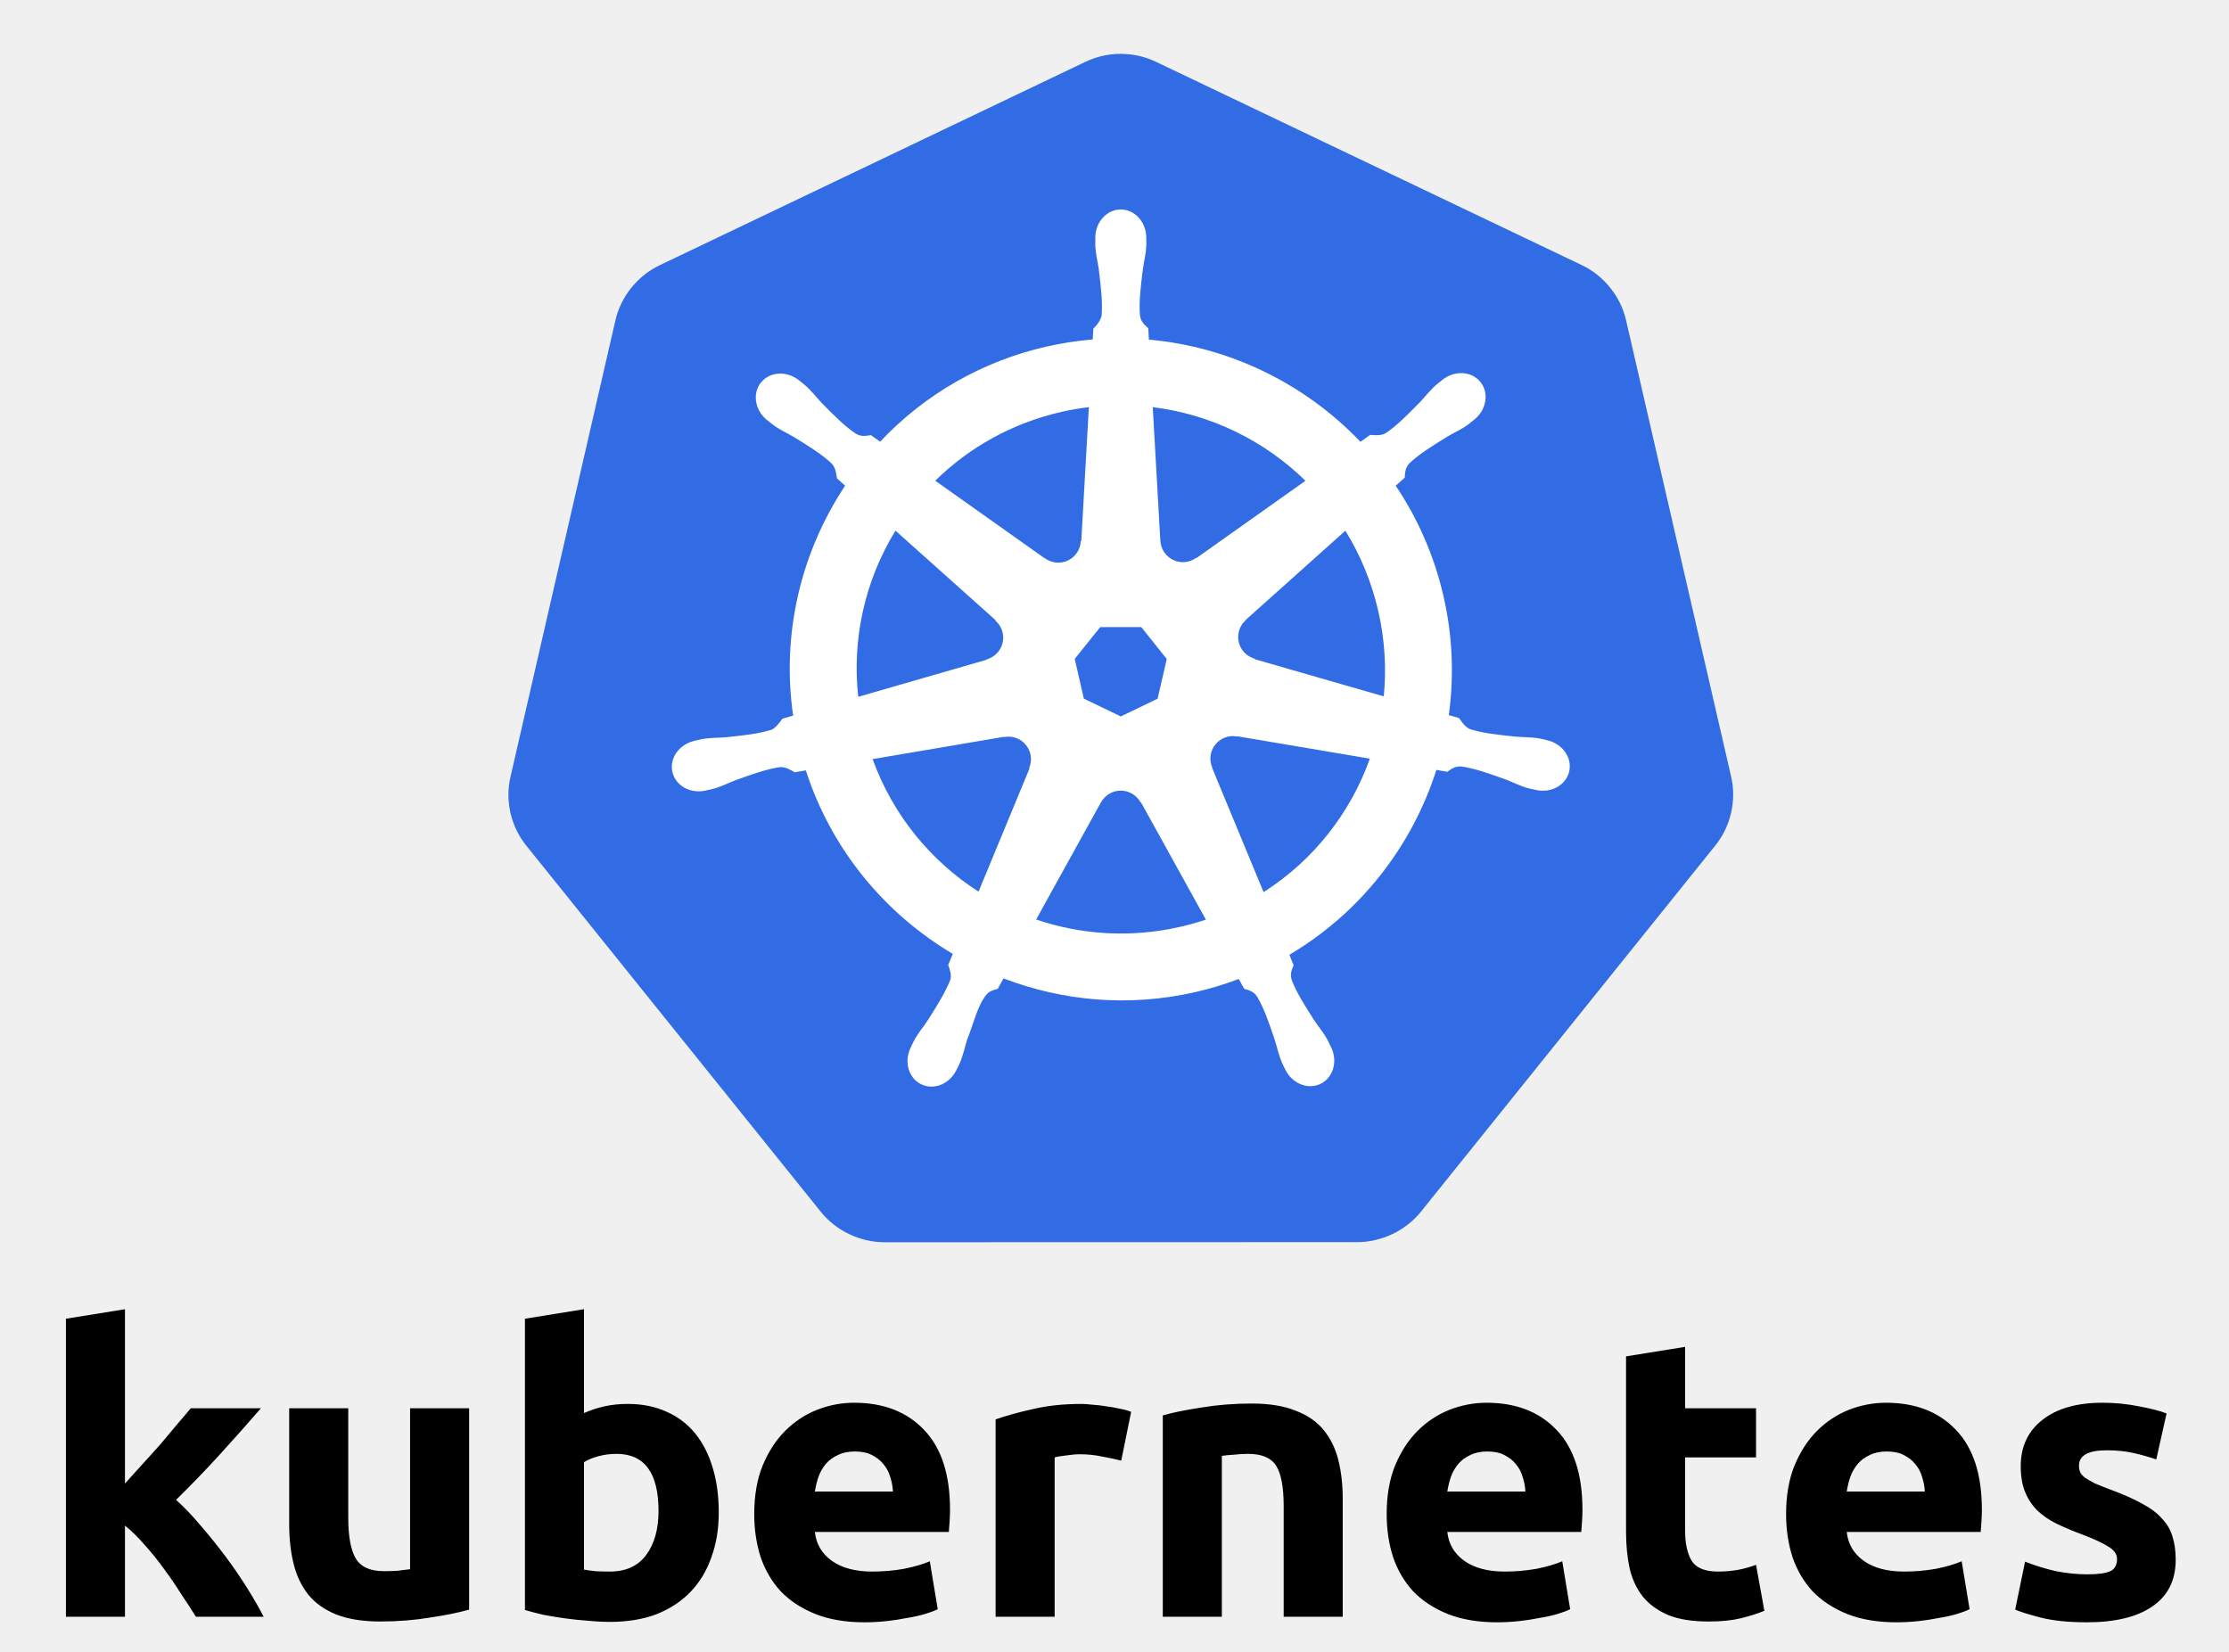
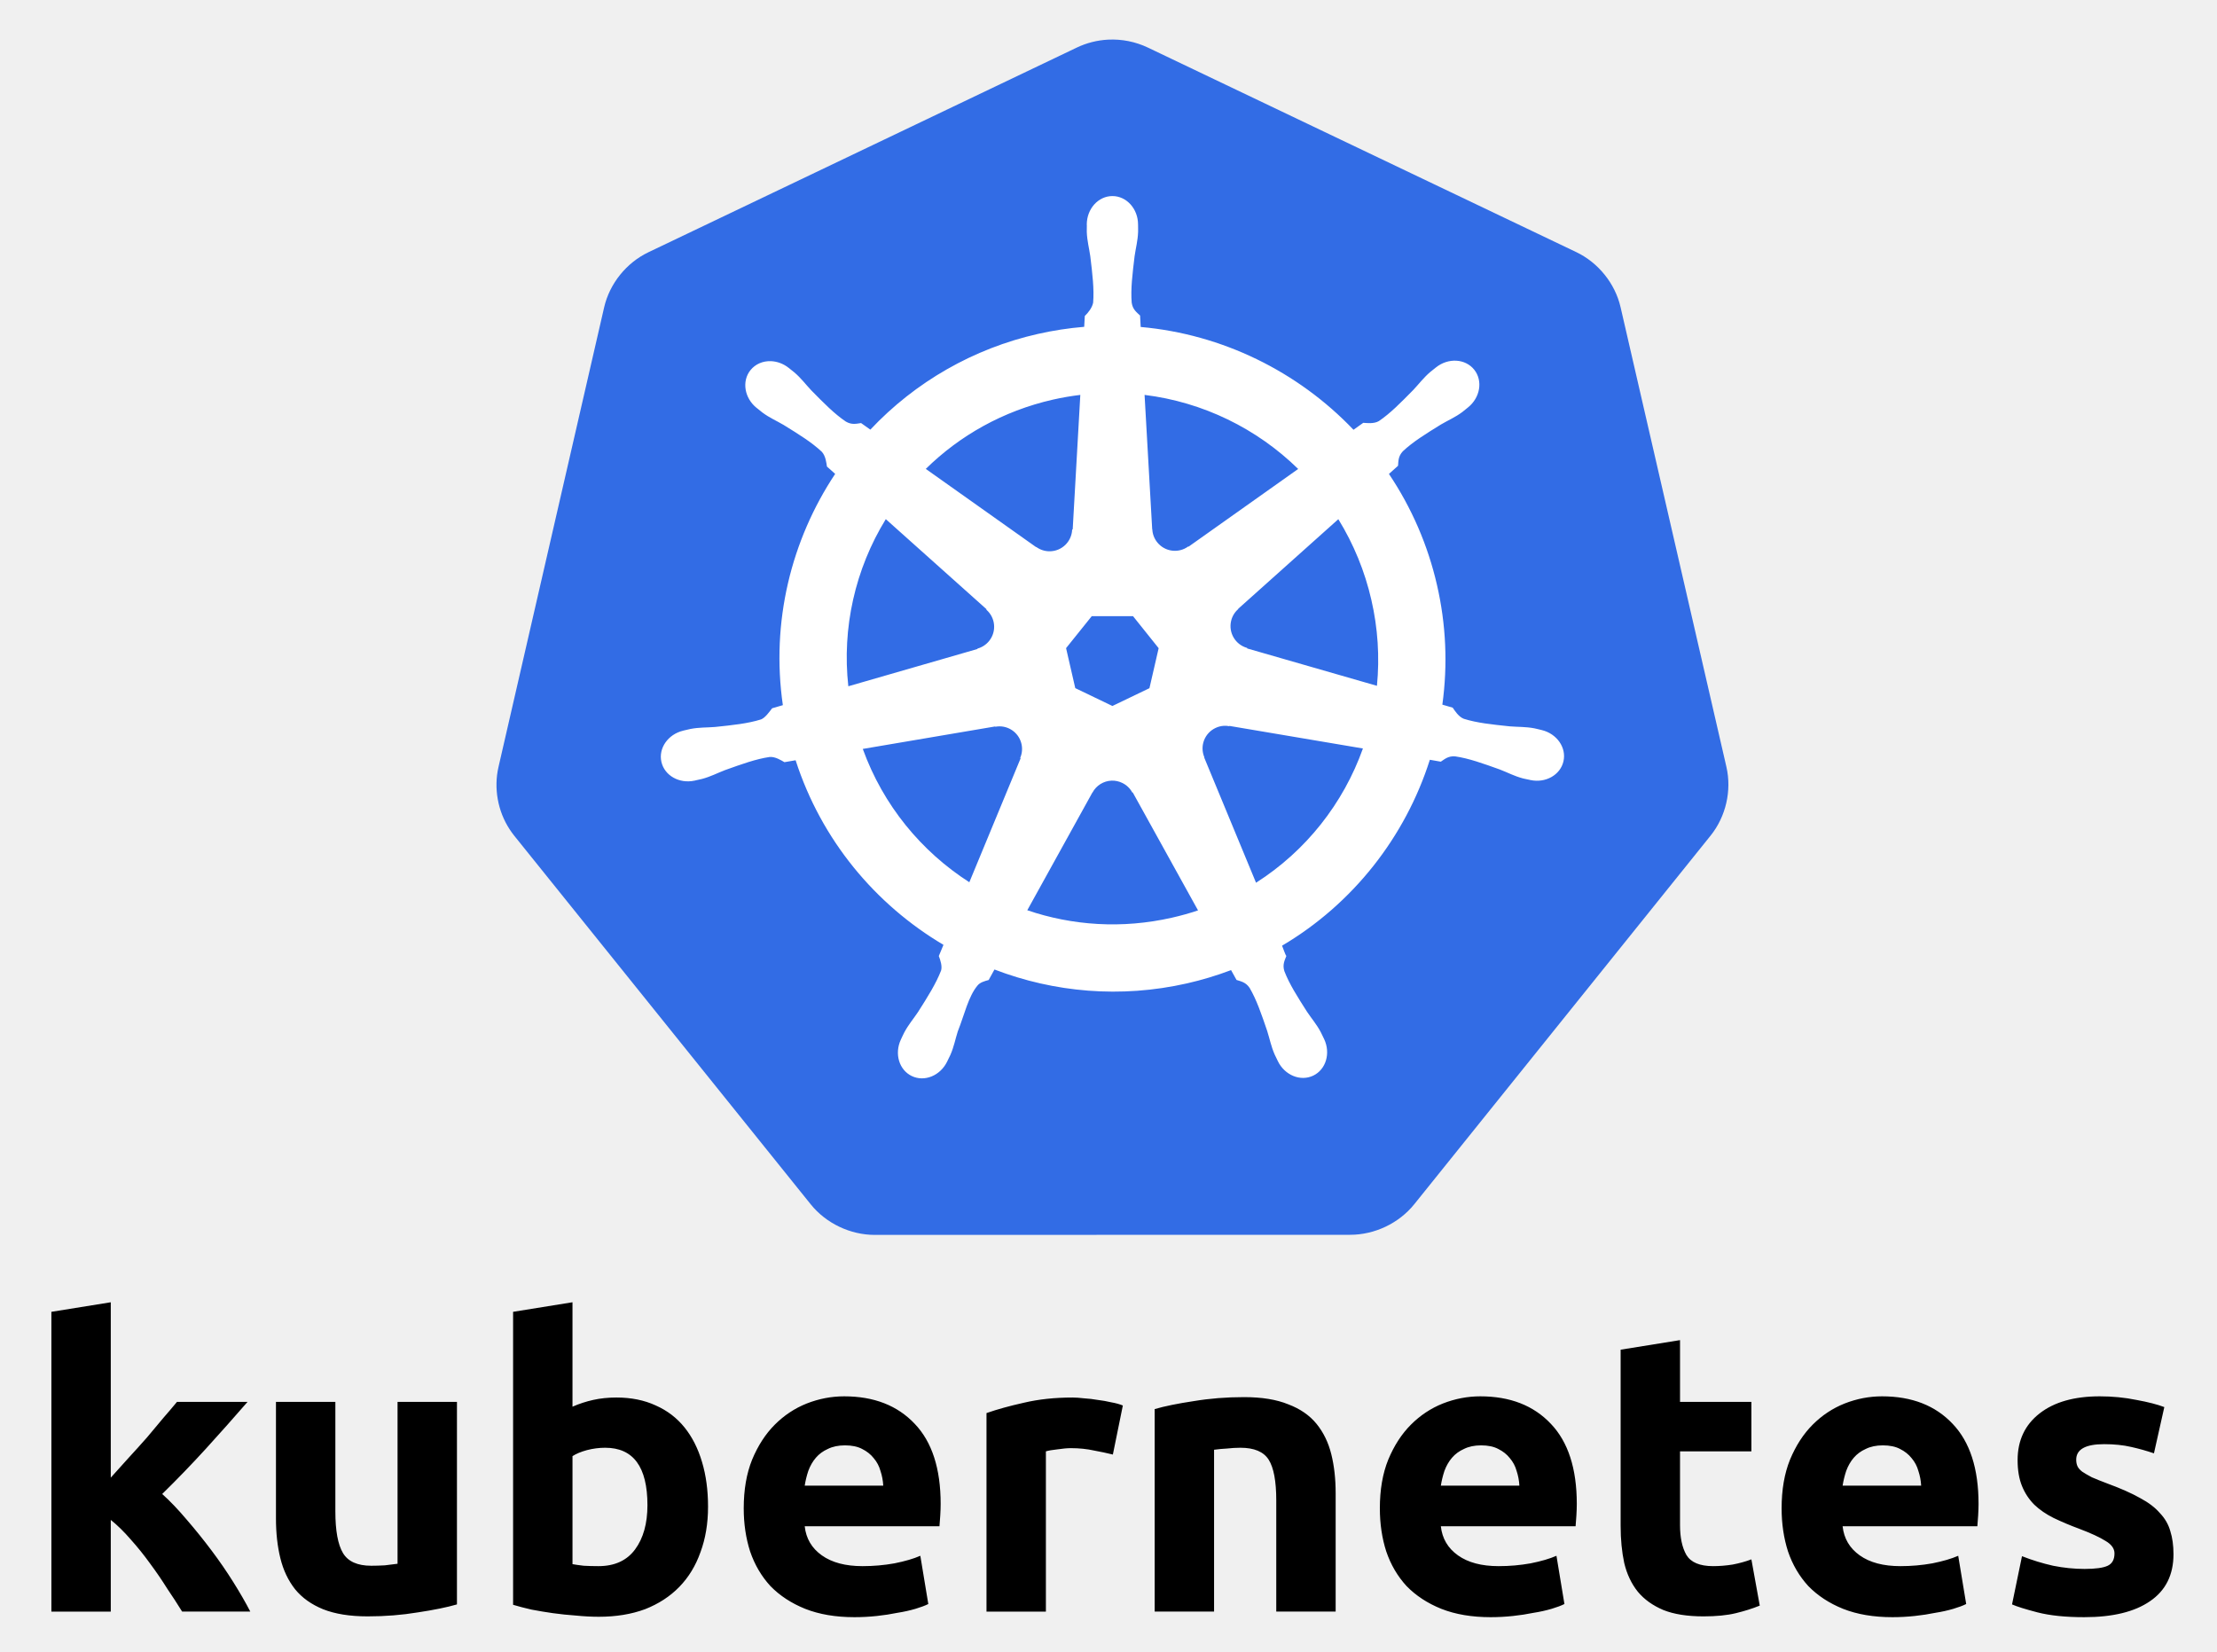
- <svg xmlns="http://www.w3.org/2000/svg" viewBox="-148.96 -226.64 465.92 345.28">
+ <svg xmlns="http://www.w3.org/2000/svg" viewBox="-145.86 -223.60 460.72 343.20">
  <path d="M-122.84 83.493a310.06 310.06 0 0 0 3.729-4.142 240.608 240.608 0 0 0 3.81-4.225 466.525 466.525 0 0 0 3.398-4.059 165.657 165.657 0 0 0 2.817-3.314h14.663a554.136 554.136 0 0 1-8.616 9.693 234.676 234.676 0 0 1-9.113 9.444c1.657 1.491 3.369 3.286 5.136 5.385a118.223 118.223 0 0 1 5.136 6.38 94.249 94.249 0 0 1 4.556 6.627c1.38 2.21 2.54 4.225 3.479 6.048h-14.166a129.714 129.714 0 0 0-3.065-4.722 79.584 79.584 0 0 0-3.562-5.219 60.044 60.044 0 0 0-4.06-5.053c-1.38-1.602-2.761-2.955-4.141-4.059v19.054h-12.344V49.032l12.344-1.988v36.45m71.939 26.344c-2.1.608-4.805 1.16-8.12 1.657-3.313.552-6.792.828-10.437.828-3.7 0-6.793-.497-9.28-1.49-2.43-.995-4.362-2.376-5.798-4.143-1.436-1.823-2.458-3.977-3.065-6.462-.608-2.485-.911-5.219-.911-8.202V67.753h12.344v22.782c0 3.977.525 6.85 1.574 8.616 1.049 1.767 3.01 2.651 5.882 2.651.884 0 1.823-.028 2.817-.083.994-.11 1.878-.22 2.65-.33V67.752h12.345l-.001 42.085m39.587-20.627c0-7.953-2.927-11.93-8.782-11.93-1.27 0-2.541.166-3.811.497-1.215.331-2.21.746-2.982 1.243v22.451c.608.11 1.38.221 2.32.331.939.055 1.96.083 3.065.083 3.369 0 5.91-1.16 7.622-3.479 1.712-2.32 2.568-5.385 2.568-9.196m12.592.331c0 3.48-.525 6.628-1.574 9.444-.994 2.817-2.458 5.22-4.391 7.207-1.933 1.988-4.308 3.535-7.125 4.64-2.817 1.048-6.02 1.573-9.61 1.573-1.491 0-3.065-.083-4.722-.249a70.47 70.47 0 0 1-4.805-.497 93.508 93.508 0 0 1-4.474-.746 61.68 61.68 0 0 1-3.811-.994V49.03l12.344-1.989v21.705a23.147 23.147 0 0 1 4.308-1.408c1.49-.33 3.093-.497 4.805-.497 3.093 0 5.827.552 8.202 1.657 2.375 1.05 4.363 2.568 5.965 4.556 1.602 1.988 2.817 4.391 3.645 7.207.829 2.764 1.243 5.857 1.243 9.281m7.416.331c0-3.866.58-7.235 1.74-10.107 1.215-2.927 2.789-5.357 4.722-7.29 1.933-1.933 4.142-3.397 6.628-4.39 2.54-.995 5.136-1.492 7.787-1.492 6.186 0 11.074 1.905 14.663 5.716 3.59 3.756 5.385 9.306 5.385 16.652 0 .718-.028 1.52-.083 2.402-.055.828-.111 1.574-.166 2.237H21.37c.276 2.541 1.464 4.556 3.562 6.048 2.099 1.491 4.915 2.237 8.45 2.237 2.264 0 4.474-.193 6.628-.58 2.209-.442 4.004-.966 5.385-1.574l1.657 10.024c-.663.331-1.546.663-2.651.994a28.866 28.866 0 0 1-3.728.828 44.513 44.513 0 0 1-4.308.663 43.431 43.431 0 0 1-4.64.25c-3.92 0-7.345-.58-10.272-1.74-2.872-1.16-5.274-2.735-7.207-4.723-1.878-2.043-3.286-4.446-4.225-7.207-.884-2.763-1.326-5.745-1.326-8.948M37.69 85.15a11.579 11.579 0 0 0-.58-3.065 6.84 6.84 0 0 0-1.408-2.65c-.608-.774-1.408-1.409-2.403-1.906-.94-.497-2.126-.746-3.562-.746-1.381 0-2.568.25-3.562.746-.994.442-1.823 1.05-2.485 1.823-.663.773-1.187 1.685-1.574 2.734a19.17 19.17 0 0 0-.746 3.065h16.32m47.718-6.461a65.487 65.487 0 0 0-3.894-.829c-1.491-.33-3.093-.497-4.805-.497-.773 0-1.712.083-2.817.25-1.05.11-1.85.248-2.402.413v33.304H59.146V70.074c2.209-.773 4.805-1.49 7.787-2.154 3.038-.718 6.407-1.077 10.107-1.077.663 0 1.464.055 2.403.166.939.055 1.878.166 2.817.331.939.111 1.878.276 2.817.497.939.166 1.74.387 2.403.663l-2.072 10.19m8.688-9.446c2.099-.607 4.805-1.16 8.119-1.657 3.314-.552 6.793-.828 10.438-.828 3.7 0 6.766.497 9.196 1.491 2.485.94 4.446 2.292 5.882 4.06 1.436 1.766 2.458 3.865 3.065 6.295.607 2.43.91 5.136.91 8.12v24.604h-12.343V88.215c0-3.977-.525-6.793-1.574-8.45-1.05-1.657-3.01-2.485-5.882-2.485-.884 0-1.823.055-2.817.166a30.4 30.4 0 0 0-2.651.25v33.634H94.095V69.244m46.795 20.629c0-3.866.58-7.235 1.74-10.107 1.216-2.927 2.79-5.357 4.723-7.29 1.933-1.933 4.142-3.397 6.628-4.39 2.54-.995 5.136-1.492 7.787-1.492 6.186 0 11.074 1.905 14.663 5.716 3.59 3.756 5.385 9.306 5.385 16.652 0 .718-.028 1.52-.083 2.402-.055.828-.11 1.574-.166 2.237h-28.001c.276 2.541 1.464 4.556 3.562 6.048 2.099 1.491 4.915 2.237 8.45 2.237 2.264 0 4.474-.193 6.628-.58 2.209-.442 4.004-.966 5.385-1.574l1.657 10.024c-.663.331-1.546.663-2.651.994a28.866 28.866 0 0 1-3.728.828 44.513 44.513 0 0 1-4.308.663 43.431 43.431 0 0 1-4.64.25c-3.92 0-7.345-.58-10.272-1.74-2.872-1.16-5.274-2.735-7.207-4.723-1.878-2.043-3.286-4.446-4.225-7.207-.885-2.763-1.326-5.745-1.326-8.948m28.995-4.723a11.579 11.579 0 0 0-.58-3.065 6.84 6.84 0 0 0-1.408-2.65c-.608-.774-1.408-1.409-2.402-1.906-.94-.497-2.126-.746-3.562-.746-1.381 0-2.568.25-3.562.746-.994.442-1.823 1.05-2.485 1.823-.663.773-1.187 1.685-1.574 2.734a19.17 19.17 0 0 0-.746 3.065h16.319M190.927 56.9l12.344-1.988v12.841H218.1v10.273h-14.83v15.326c0 2.596.443 4.667 1.326 6.213.939 1.546 2.789 2.32 5.55 2.32 1.327 0 2.68-.11 4.06-.33 1.436-.277 2.734-.636 3.894-1.078l1.74 9.61c-1.491.608-3.148 1.132-4.971 1.574-1.823.442-4.06.663-6.71.663-3.37 0-6.158-.442-8.367-1.326-2.21-.939-3.977-2.209-5.302-3.81-1.326-1.658-2.264-3.646-2.817-5.966-.497-2.32-.746-4.888-.746-7.705V56.9m33.455 32.973c0-3.866.58-7.235 1.74-10.107 1.215-2.927 2.789-5.357 4.722-7.29 1.933-1.933 4.142-3.397 6.628-4.39 2.54-.995 5.136-1.492 7.787-1.492 6.186 0 11.074 1.905 14.663 5.716 3.59 3.756 5.385 9.306 5.385 16.652 0 .718-.028 1.52-.083 2.402-.055.828-.11 1.574-.166 2.237h-28.001c.276 2.541 1.464 4.556 3.562 6.048 2.099 1.491 4.915 2.237 8.45 2.237 2.264 0 4.474-.193 6.628-.58 2.209-.442 4.004-.966 5.385-1.574l1.657 10.024c-.663.331-1.546.663-2.651.994a28.866 28.866 0 0 1-3.728.828 44.513 44.513 0 0 1-4.308.663 43.431 43.431 0 0 1-4.64.25c-3.92 0-7.345-.58-10.272-1.74-2.872-1.16-5.274-2.735-7.207-4.723-1.878-2.043-3.286-4.446-4.225-7.207-.884-2.763-1.326-5.745-1.326-8.948m28.996-4.723a11.579 11.579 0 0 0-.58-3.065 6.84 6.84 0 0 0-1.408-2.65c-.608-.774-1.408-1.409-2.402-1.906-.94-.497-2.126-.746-3.562-.746-1.381 0-2.568.25-3.562.746-.994.442-1.823 1.05-2.485 1.823-.663.773-1.187 1.685-1.574 2.734a19.17 19.17 0 0 0-.746 3.065h16.319m33.965 17.314c2.264 0 3.866-.22 4.805-.663.939-.442 1.408-1.298 1.408-2.568 0-.994-.608-1.85-1.823-2.568-1.215-.773-3.065-1.629-5.551-2.568a61.498 61.498 0 0 1-5.302-2.237c-1.546-.773-2.872-1.684-3.977-2.734a11.651 11.651 0 0 1-2.568-3.894c-.608-1.49-.911-3.286-.911-5.385 0-4.087 1.519-7.318 4.556-9.693 3.038-2.375 7.207-3.562 12.51-3.562 2.65 0 5.192.25 7.622.746 2.43.442 4.363.94 5.799 1.491l-2.154 9.61a44.395 44.395 0 0 0-4.722-1.326c-1.657-.387-3.535-.58-5.633-.58-3.866 0-5.8 1.077-5.8 3.231 0 .497.084.94.25 1.326.166.387.497.773.994 1.16.497.331 1.16.718 1.988 1.16.884.387 1.988.828 3.314 1.326 2.706.994 4.943 1.988 6.71 2.982 1.767.94 3.148 1.988 4.142 3.148 1.049 1.105 1.767 2.347 2.154 3.728.442 1.381.663 2.982.663 4.805 0 4.308-1.63 7.566-4.888 9.776-3.203 2.21-7.76 3.314-13.67 3.314-3.865 0-7.096-.33-9.692-.994-2.541-.663-4.308-1.215-5.302-1.657l2.07-10.024a43.76 43.76 0 0 0 6.463 1.988c2.209.441 4.39.662 6.545.662" />
  <path fill="#FFF" d="M85.304-204.478l93.973 44.872 23.22 100.85-65.02 80.882-104.298.01-65.037-80.868 23.197-100.853z" />
  <path fill="none" d="M85.304-204.478l93.973 44.872 23.22 100.85-65.02 80.881-104.298.011-65.037-80.868 23.197-100.853z" />
  <path fill="#326CE5" d="M84.433-215.362a17.14 17.14 0 0 0-6.524 1.651L-11.1-171.182c-4.589 2.191-8.077 6.528-9.21 11.451l-21.958 95.533c-1.012 4.388-.158 9.168 2.31 12.944.301.462.622.911.968 1.343l61.61 76.603c3.175 3.947 8.214 6.354 13.306 6.352l98.801-.023c5.089.004 10.128-2.398 13.307-6.341l61.586-76.613c3.178-3.949 4.424-9.359 3.29-14.287l-21.994-95.532c-1.133-4.925-4.621-9.261-9.208-11.453l-89.021-42.506a17.214 17.214 0 0 0-8.254-1.651z" />
  <path fill="#FFF" d="M85.142-61.364a4.667 4.667 0 0 1 2.199.468 4.656 4.656 0 0 1 2.106 2.003h.101l13.559 24.498a56.57 56.57 0 0 1-5.42 1.514c-10.368 2.355-20.704 1.642-30.064-1.547l13.524-24.454h.023a4.704 4.704 0 0 1 3.972-2.482zM61.909-72.645a4.697 4.697 0 0 1 4.507 3.653 4.65 4.65 0 0 1-.261 2.892l.08.102L55.58-40.247c-9.963-6.393-17.898-15.964-22.142-27.707l27.502-4.667.046.057a4.61 4.61 0 0 1 .923-.081zm46.593-.114c.365-.02.728.014 1.081.08l.046-.057 27.743 4.689c-4.061 11.407-11.831 21.29-22.211 27.903l-10.768-26.012.034-.046a4.701 4.701 0 0 1 2.277-6.09 4.652 4.652 0 0 1 1.798-.467zm-27.479-22.79h8.572l5.327 6.66-1.912 8.31-7.697 3.7-7.718-3.71-1.912-8.31 5.34-6.65zm51.238-20.15a55.569 55.569 0 0 1 6.864 16.768 55.43 55.43 0 0 1 1.162 17.862l-26.956-7.764-.023-.114a4.699 4.699 0 0 1-3.335-5.578 4.659 4.659 0 0 1 1.49-2.494l-.01-.057 20.808-18.623zm-94.041-.01l20.923 18.714-.023.114a4.69 4.69 0 0 1 .592 6.466 4.715 4.715 0 0 1-2.437 1.606l-.023.091-26.819 7.741a54.855 54.855 0 0 1 7.787-34.732zm53.776-25.82c12.122 1.492 23.331 6.98 31.921 15.391l-22.768 16.142-.08-.034a4.7 4.7 0 0 1-6.442-.864 4.652 4.652 0 0 1-1.025-2.722l-.023-.01-1.583-27.903zm-13.353 0l-1.583 27.947-.114.057a4.695 4.695 0 0 1-4.688 4.497 4.675 4.675 0 0 1-2.768-.898l-.044.023-22.916-16.246c7.042-6.926 16.051-12.044 26.431-14.401 1.898-.43 3.793-.75 5.682-.979zm6.67-41.323c-2.942.002-5.327 2.652-5.327 5.92 0 .051.011.099.013.149-.005.443-.027.978-.013 1.366.071 1.885.482 3.328.729 5.066.448 3.717.823 6.8.592 9.664-.226 1.081-1.021 2.069-1.731 2.755l-.127 2.254a69.515 69.515 0 0 0-9.63 1.48 68.533 68.533 0 0 0-34.811 19.888 90.731 90.731 0 0 1-1.925-1.366c-.952.128-1.912.422-3.164-.308-2.383-1.604-4.555-3.82-7.182-6.489-1.204-1.275-2.076-2.492-3.508-3.723-.324-.28-.82-.657-1.183-.945-1.119-.891-2.437-1.355-3.712-1.4-1.636-.057-3.214.584-4.246 1.878-1.834 2.3-1.247 5.817 1.309 7.855.027.021.053.037.08.057.351.285.781.649 1.105.887 1.517 1.121 2.905 1.695 4.416 2.585 3.186 1.968 5.827 3.6 7.922 5.568.818.872.963 2.408 1.071 3.074l1.708 1.524c-9.141 13.757-13.372 30.749-10.872 48.063l-2.23.649c-.589.76-1.42 1.955-2.29 2.31-2.741.863-5.825 1.181-9.55 1.571-1.75.146-3.259.059-5.112.411-.408.076-.977.224-1.423.329l-.046.013c-.023.005-.055.016-.078.021-3.141.76-5.159 3.646-4.509 6.489.649 2.846 3.718 4.575 6.877 3.893.023-.005.055-.005.08-.01.036-.009.066-.025.101-.034.441-.098.993-.204 1.379-.308 1.821-.489 3.141-1.206 4.781-1.834 3.524-1.263 6.444-2.32 9.288-2.732 1.188-.092 2.44.734 3.063 1.081l2.321-.398c5.345 16.568 16.544 29.961 30.726 38.363l-.968 2.323c.348.902.733 2.122.473 3.013-1.034 2.681-2.805 5.511-4.822 8.666-.977 1.458-1.976 2.59-2.856 4.258-.212.398-.48 1.012-.683 1.434-1.37 2.931-.367 6.305 2.264 7.57 2.647 1.275 5.932-.07 7.355-3.004.001-.005.009-.007.01-.012.002-.002-.002-.007 0-.011.203-.416.489-.964.66-1.355.756-1.729 1.007-3.211 1.537-4.883 1.411-3.541 2.184-7.257 4.125-9.571.532-.633 1.398-.878 2.296-1.119l1.206-2.186c12.364 4.746 26.202 6.019 40.027 2.881a69.517 69.517 0 0 0 9.141-2.755c.338.601.969 1.757 1.138 2.049.913.297 1.908.45 2.719 1.651 1.453 2.479 2.446 5.415 3.656 8.96.53 1.672.793 3.154 1.547 4.882.173.395.457.95.66 1.366 1.42 2.946 4.716 4.294 7.366 3.017 2.631-1.266 3.636-4.64 2.266-7.57-.204-.421-.484-1.035-.696-1.433-.88-1.668-1.88-2.789-2.856-4.246-2.017-3.156-3.691-5.778-4.724-8.46-.432-1.382.073-2.243.409-3.141-.201-.231-.633-1.537-.887-2.152 14.738-8.702 25.608-22.594 30.713-38.636.69.108 1.889.32 2.277.398.802-.528 1.539-1.219 2.983-1.105 2.844.411 5.765 1.468 9.291 2.732 1.638.628 2.958 1.357 4.781 1.845.384.103.935.199 1.377.295.036.009.067.027.103.034.023.005.057.007.078.012 3.159.679 6.227-1.05 6.877-3.894.649-2.844-1.368-5.731-4.507-6.489-.457-.103-1.105-.281-1.55-.365-1.853-.35-3.362-.263-5.11-.409-3.725-.391-6.811-.708-9.552-1.571-1.117-.434-1.912-1.764-2.3-2.312l-2.15-.626a68.782 68.782 0 0 0-1.117-24.874 68.975 68.975 0 0 0-9.982-23.074c.551-.502 1.594-1.425 1.889-1.697.087-.955.012-1.958 1.001-3.017 2.096-1.967 4.737-3.598 7.924-5.567 1.512-.889 2.91-1.462 4.427-2.583.343-.255.813-.657 1.172-.946 2.556-2.039 3.145-5.553 1.309-7.855-1.834-2.3-5.39-2.517-7.945-.477-.363.288-.857.663-1.183.944-1.432 1.231-2.315 2.446-3.518 3.723-2.627 2.668-4.799 4.895-7.182 6.499-1.034.602-2.547.393-3.234.352l-2.026 1.446c-11.555-12.116-27.287-19.863-44.226-21.367-.048-.71-.11-1.992-.127-2.378-.692-.663-1.53-1.231-1.741-2.665-.231-2.864.155-5.946.603-9.664.247-1.738.66-3.181.729-5.066.016-.429-.009-1.051-.01-1.515-.002-3.264-2.385-5.916-5.329-5.916z" />
  <path fill="none" d="M85.142-61.364a4.667 4.667 0 0 1 2.199.468 4.656 4.656 0 0 1 2.106 2.003h.101l13.559 24.498a56.57 56.57 0 0 1-5.42 1.514c-10.368 2.355-20.704 1.642-30.064-1.547l13.524-24.454h.023a4.704 4.704 0 0 1 3.972-2.482zM61.909-72.645a4.697 4.697 0 0 1 4.507 3.653 4.65 4.65 0 0 1-.261 2.892l.08.102L55.58-40.247c-9.963-6.393-17.898-15.964-22.142-27.707l27.502-4.667.046.057a4.61 4.61 0 0 1 .923-.081zm46.593-.114c.365-.02.728.014 1.081.08l.046-.057 27.743 4.689c-4.061 11.407-11.831 21.29-22.211 27.903l-10.768-26.012.034-.046a4.701 4.701 0 0 1 2.277-6.09 4.652 4.652 0 0 1 1.798-.467zm-27.479-22.79h8.572l5.327 6.66-1.912 8.31-7.697 3.7-7.718-3.71-1.912-8.31 5.34-6.65zm51.238-20.15a55.569 55.569 0 0 1 6.864 16.768 55.43 55.43 0 0 1 1.162 17.862l-26.956-7.764-.023-.114a4.699 4.699 0 0 1-3.335-5.578 4.659 4.659 0 0 1 1.49-2.494l-.01-.057 20.808-18.623zm-94.041-.01l20.923 18.714-.023.114a4.69 4.69 0 0 1 .592 6.466 4.715 4.715 0 0 1-2.437 1.606l-.023.091-26.819 7.741a54.855 54.855 0 0 1 7.787-34.732zm53.776-25.82c12.122 1.492 23.331 6.98 31.921 15.391l-22.768 16.142-.08-.034a4.7 4.7 0 0 1-6.442-.864 4.652 4.652 0 0 1-1.025-2.722l-.023-.01-1.583-27.903zm-13.353 0l-1.583 27.947-.114.057a4.695 4.695 0 0 1-4.688 4.497 4.675 4.675 0 0 1-2.768-.898l-.044.023-22.916-16.246c7.042-6.926 16.051-12.044 26.431-14.401 1.898-.43 3.793-.75 5.682-.979zm6.67-41.323c-2.942.002-5.327 2.652-5.327 5.92 0 .051.011.099.013.149-.005.443-.027.978-.013 1.366.071 1.885.482 3.328.729 5.066.448 3.717.823 6.8.592 9.664-.226 1.081-1.021 2.069-1.731 2.755l-.127 2.254a69.515 69.515 0 0 0-9.63 1.48 68.533 68.533 0 0 0-34.811 19.888 90.731 90.731 0 0 1-1.925-1.366c-.952.128-1.912.422-3.164-.308-2.383-1.604-4.555-3.82-7.182-6.489-1.204-1.275-2.076-2.492-3.508-3.723-.324-.28-.82-.657-1.183-.945-1.119-.891-2.437-1.355-3.712-1.4-1.636-.057-3.214.584-4.246 1.878-1.834 2.3-1.247 5.817 1.309 7.855.027.021.053.037.08.057.351.285.781.649 1.105.887 1.517 1.121 2.905 1.695 4.416 2.585 3.186 1.968 5.827 3.6 7.922 5.568.818.872.963 2.408 1.071 3.074l1.708 1.524c-9.141 13.757-13.372 30.749-10.872 48.063l-2.23.649c-.589.76-1.42 1.955-2.29 2.31-2.741.863-5.825 1.181-9.55 1.571-1.75.146-3.259.059-5.112.411-.408.076-.977.224-1.423.329l-.046.013c-.023.005-.055.016-.078.021-3.141.76-5.159 3.646-4.509 6.489.649 2.846 3.718 4.575 6.877 3.893.023-.005.055-.005.08-.01.036-.009.066-.025.101-.034.441-.098.993-.204 1.379-.308 1.821-.489 3.141-1.206 4.781-1.834 3.524-1.263 6.444-2.32 9.288-2.732 1.188-.092 2.44.734 3.063 1.081l2.321-.398c5.345 16.568 16.544 29.961 30.726 38.363l-.968 2.323c.348.902.733 2.122.473 3.013-1.034 2.681-2.805 5.511-4.822 8.666-.977 1.458-1.976 2.59-2.856 4.258-.212.398-.48 1.012-.683 1.434-1.37 2.931-.367 6.305 2.264 7.57 2.647 1.275 5.932-.07 7.355-3.004.001-.005.009-.007.01-.012.002-.002-.002-.007 0-.011.203-.416.489-.964.66-1.355.756-1.729 1.007-3.211 1.537-4.883 1.411-3.541 2.184-7.257 4.125-9.571.532-.633 1.398-.878 2.296-1.119l1.206-2.186c12.364 4.746 26.202 6.019 40.027 2.881a69.517 69.517 0 0 0 9.141-2.755c.338.601.969 1.757 1.138 2.049.913.297 1.908.45 2.719 1.651 1.453 2.479 2.446 5.415 3.656 8.96.53 1.672.793 3.154 1.547 4.882.173.395.457.95.66 1.366 1.42 2.946 4.716 4.294 7.366 3.017 2.631-1.266 3.636-4.64 2.266-7.57-.204-.421-.484-1.035-.696-1.433-.88-1.668-1.88-2.789-2.856-4.246-2.017-3.156-3.691-5.778-4.724-8.46-.432-1.382.073-2.243.409-3.141-.201-.231-.633-1.537-.887-2.152 14.738-8.702 25.608-22.594 30.713-38.636.69.108 1.889.32 2.277.398.802-.528 1.539-1.219 2.983-1.105 2.844.411 5.765 1.468 9.291 2.732 1.638.628 2.958 1.357 4.781 1.845.384.103.935.199 1.377.295.036.009.067.027.103.034.023.005.057.007.078.012 3.159.679 6.227-1.05 6.877-3.894.649-2.844-1.368-5.731-4.507-6.489-.457-.103-1.105-.281-1.55-.365-1.853-.35-3.362-.263-5.11-.409-3.725-.391-6.811-.708-9.552-1.571-1.117-.434-1.912-1.764-2.3-2.312l-2.15-.626a68.782 68.782 0 0 0-1.117-24.874 68.975 68.975 0 0 0-9.982-23.074c.551-.502 1.594-1.425 1.889-1.697.087-.955.012-1.958 1.001-3.017 2.096-1.967 4.737-3.598 7.924-5.567 1.512-.889 2.91-1.462 4.427-2.583.343-.255.813-.657 1.172-.946 2.556-2.039 3.145-5.553 1.309-7.855-1.834-2.3-5.39-2.517-7.945-.477-.363.288-.857.663-1.183.944-1.432 1.231-2.315 2.446-3.518 3.723-2.627 2.668-4.799 4.895-7.182 6.499-1.034.602-2.547.393-3.234.352l-2.026 1.446c-11.555-12.116-27.287-19.863-44.226-21.367-.048-.71-.11-1.992-.127-2.378-.692-.663-1.53-1.231-1.741-2.665-.231-2.864.155-5.946.603-9.664.247-1.738.66-3.181.729-5.066.016-.429-.009-1.051-.01-1.515-.002-3.264-2.385-5.916-5.329-5.916z" />
</svg>
